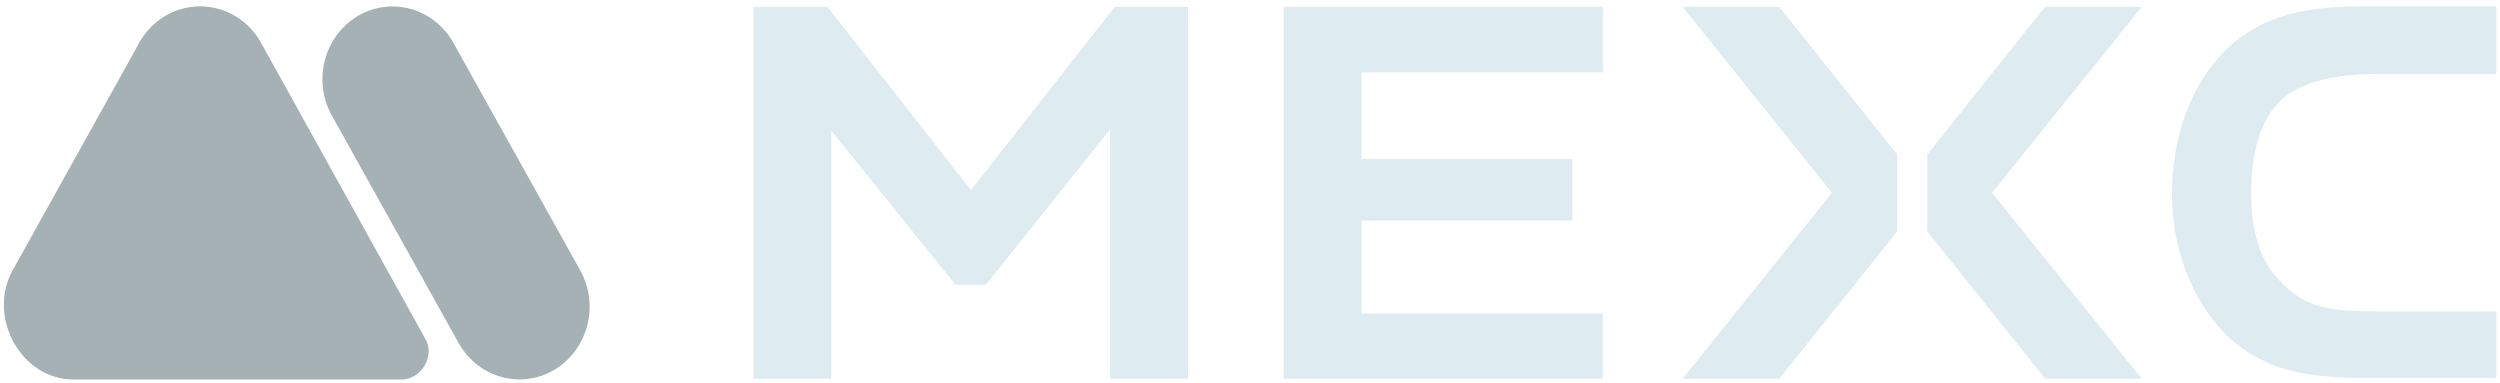
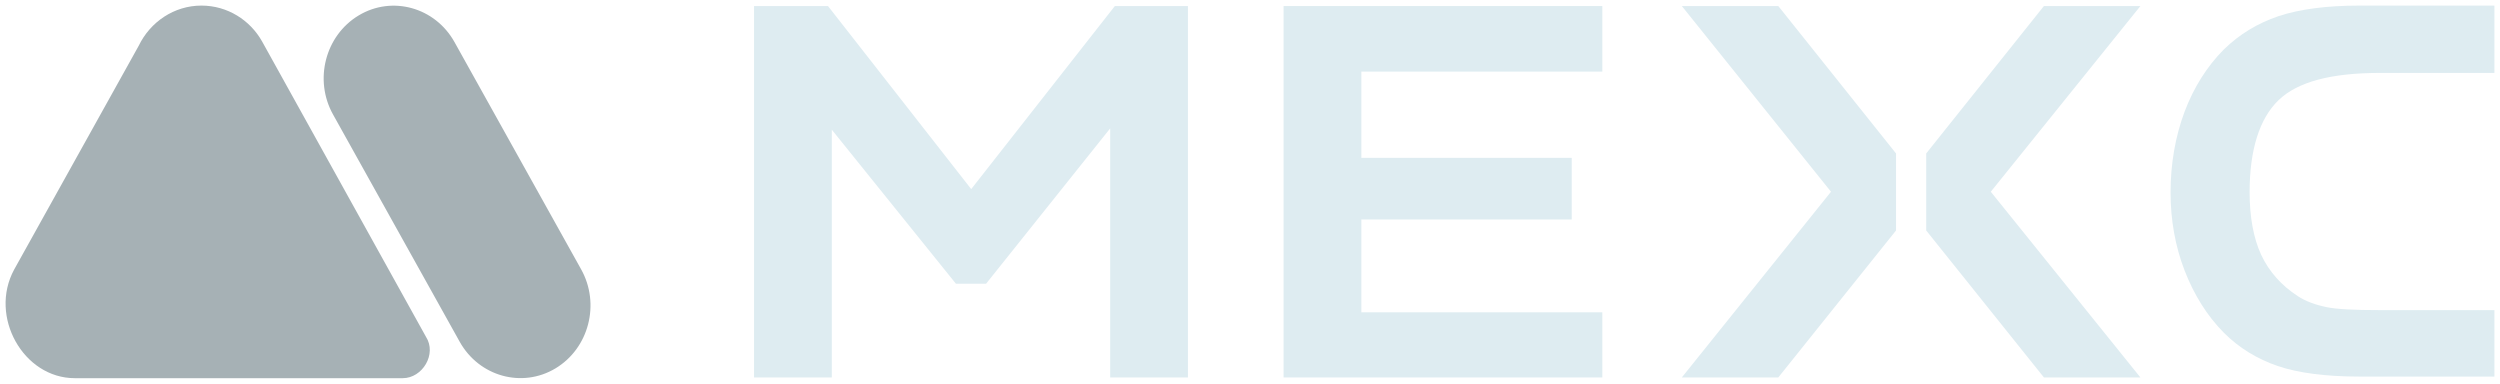
- <svg xmlns="http://www.w3.org/2000/svg" width="268" height="41" viewBox="0 0 268 41" fill="none">
+ <svg xmlns="http://www.w3.org/2000/svg" viewBox="-0.186 0.08 268.394 41.2" fill="none">
  <path fill-rule="evenodd" clip-rule="evenodd" d="M7.841 40.68H43.06C45.154 40.68 46.746 38.103 45.541 36.23L27.953 4.533C26.669 2.24 24.232 0.68 21.441 0.68C18.517 0.68 15.948 2.423 14.707 4.992L1.328 29.029C-1.396 34.066 2.318 40.68 7.841 40.68Z" fill="#A6B1B5" />
  <path fill-rule="evenodd" clip-rule="evenodd" d="M35.573 12.379C33.491 8.663 34.731 3.893 38.32 1.737C41.908 -0.419 46.516 0.865 48.598 4.581L62.198 28.985C64.281 32.7 63.04 37.471 59.451 39.627C55.863 41.783 51.256 40.498 49.173 36.783L35.573 12.379Z" fill="#A6B1B5" />
  <path d="M244.429 10.838C246.484 8.854 250.087 7.909 255.335 7.909H267.608V0.68H253.099C249.63 0.68 246.711 1.058 244.429 1.814C242.194 2.57 240.232 3.751 238.544 5.405C236.765 7.2 235.351 9.42 234.347 12.066C233.343 14.759 232.84 17.688 232.84 20.759C232.84 23.688 233.343 26.523 234.347 29.122C235.351 31.72 236.765 33.988 238.544 35.783C240.186 37.437 242.148 38.618 244.339 39.374C246.574 40.129 249.54 40.508 253.099 40.508H267.608V33.374H255.335C252.552 33.374 250.634 33.279 249.54 33.043C248.399 32.807 247.351 32.429 246.484 31.862C244.749 30.728 243.425 29.263 242.56 27.421C241.737 25.625 241.327 23.358 241.327 20.712C241.327 16.176 242.377 12.822 244.429 10.838Z" fill="#DEECF1" />
  <path d="M137.616 40.602H171.836V33.61H145.965V23.642H168.551V17.027H145.965V7.767H171.836V0.728H137.616V40.602Z" fill="#DEECF1" />
  <path d="M180.37 0.728L196.385 20.665L180.37 40.602H190.727L203.367 24.823V16.555L190.727 0.728H180.37Z" fill="#DEECF1" />
  <path d="M219.244 0.728L206.606 16.555V24.823L219.244 40.602H229.602L213.54 20.665L229.602 0.728H219.244Z" fill="#DEECF1" />
  <path d="M104.081 20.382L88.704 0.728H80.765V40.602H89.115V14.004L102.438 30.539H105.678L119.001 13.862V40.602H127.35V0.728H119.503L104.081 20.382Z" fill="#DEECF1" />
</svg>
